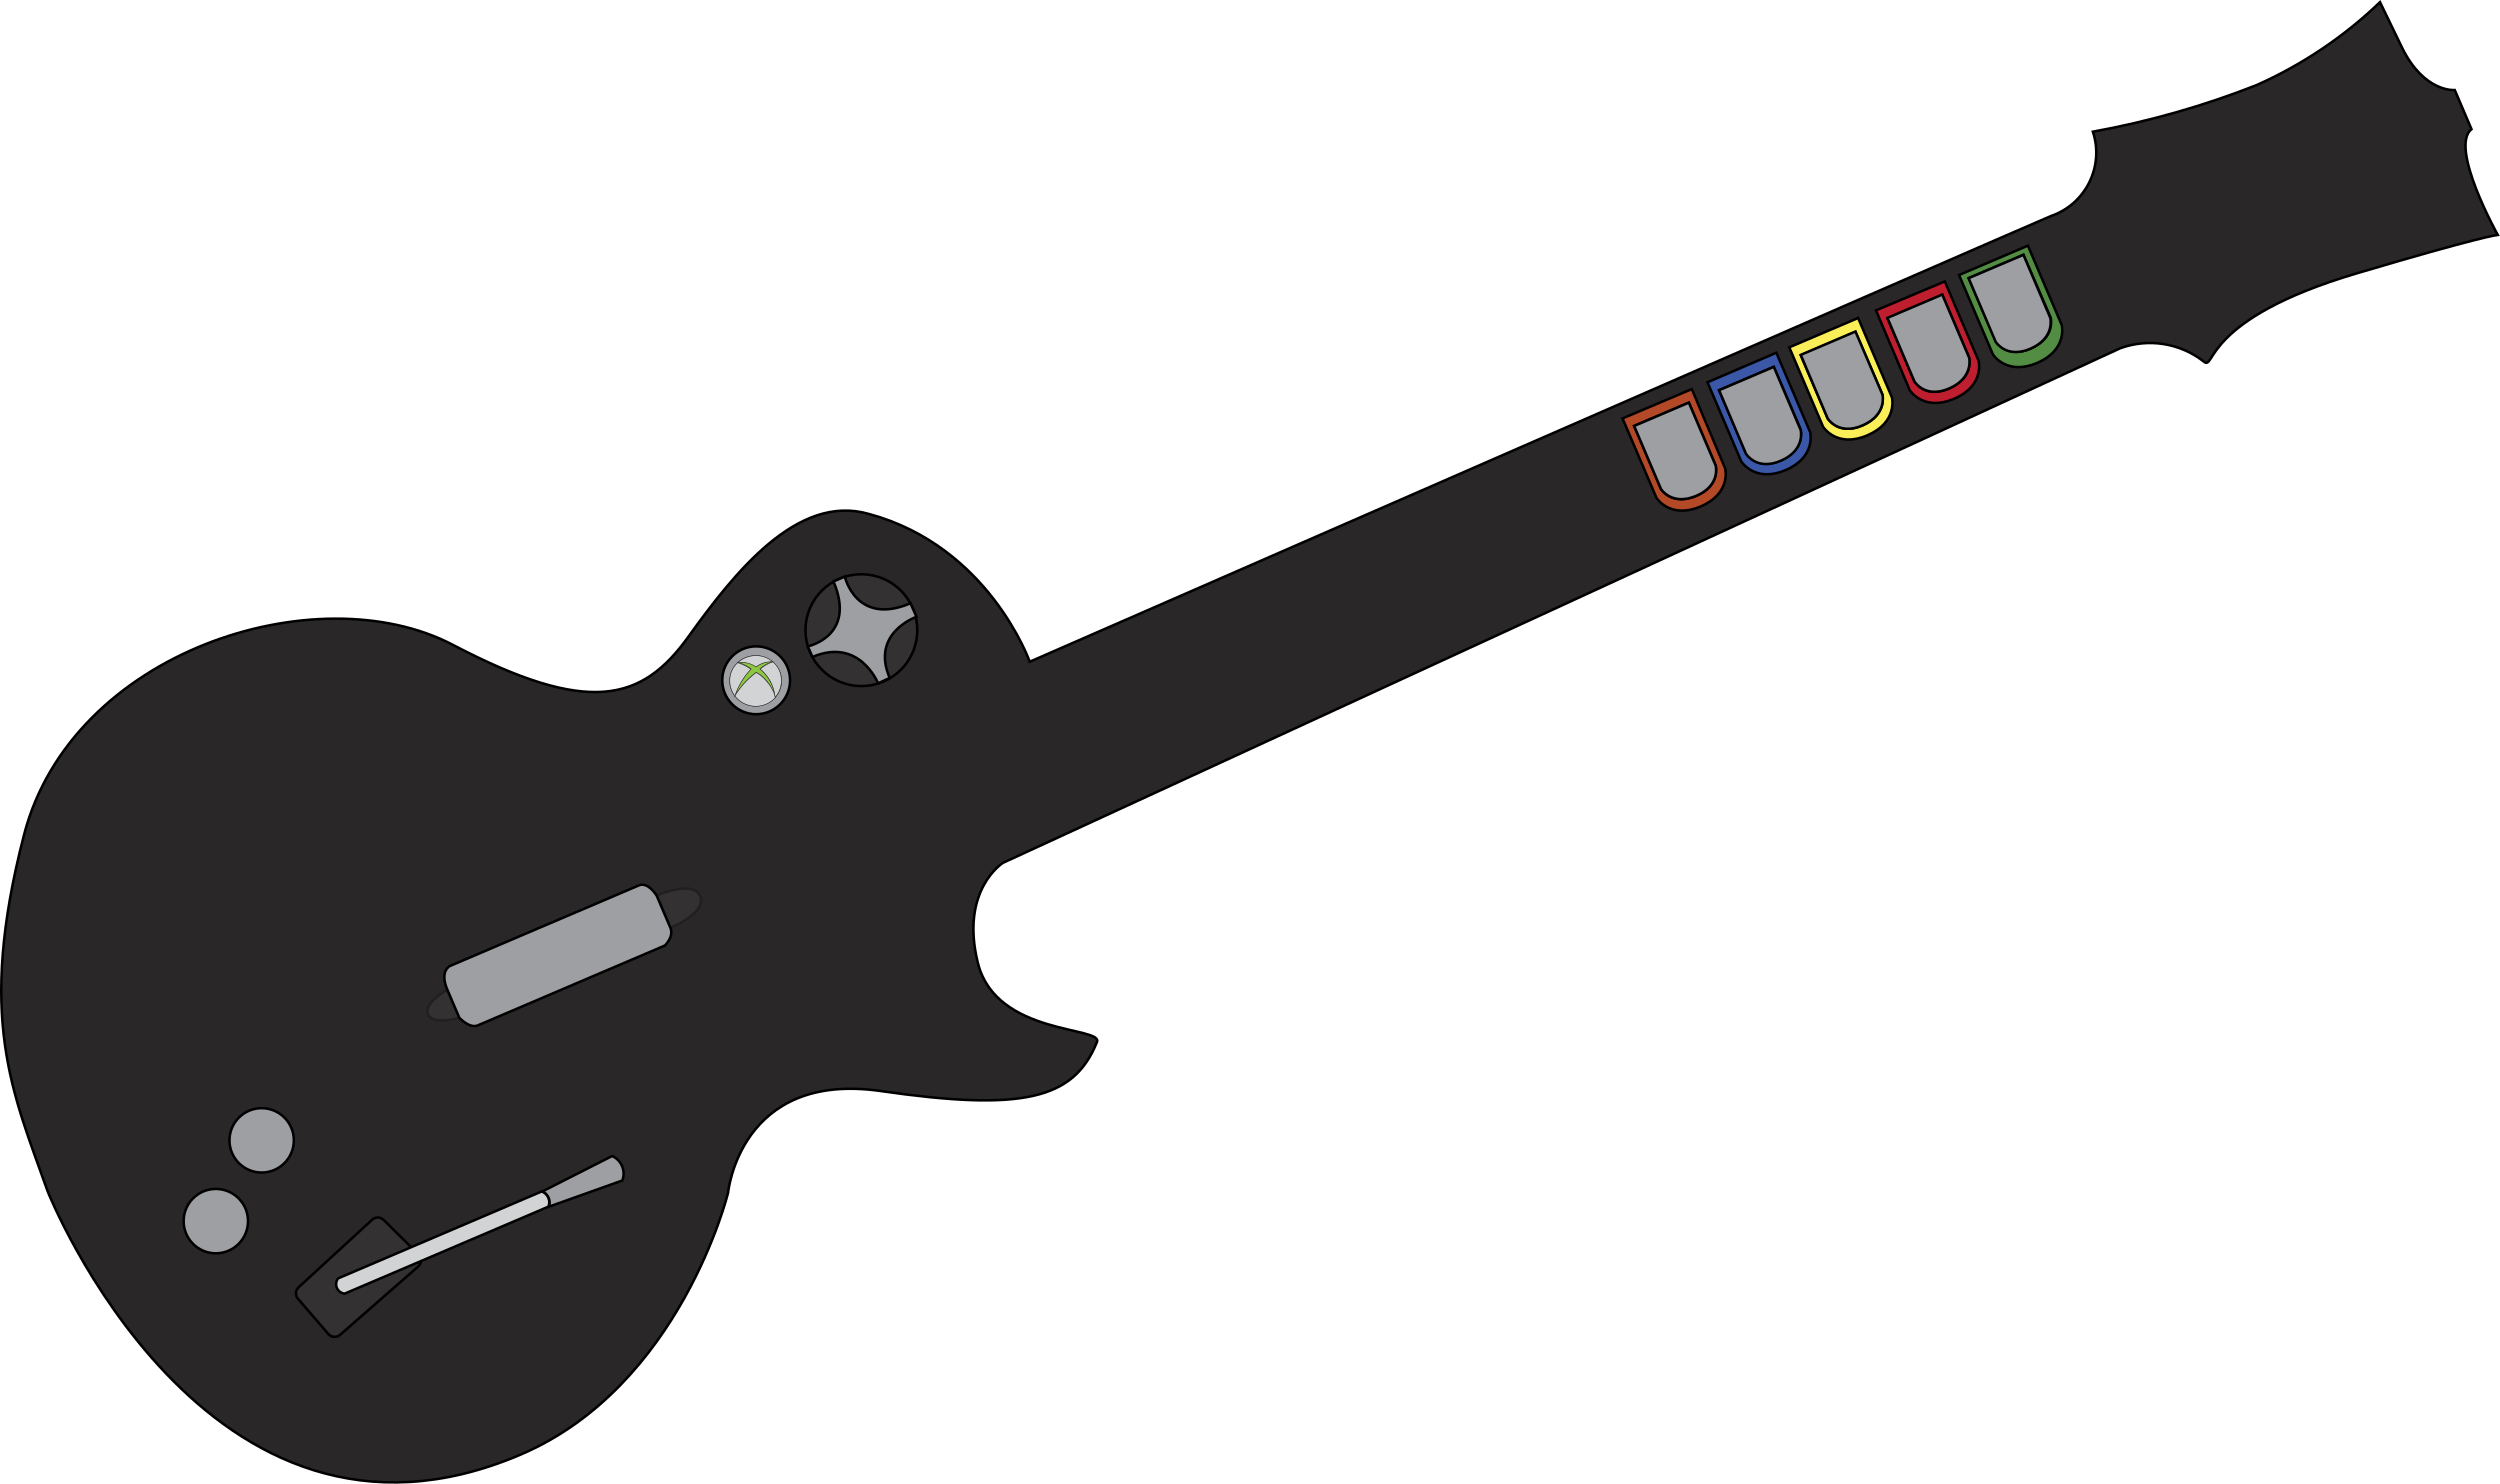
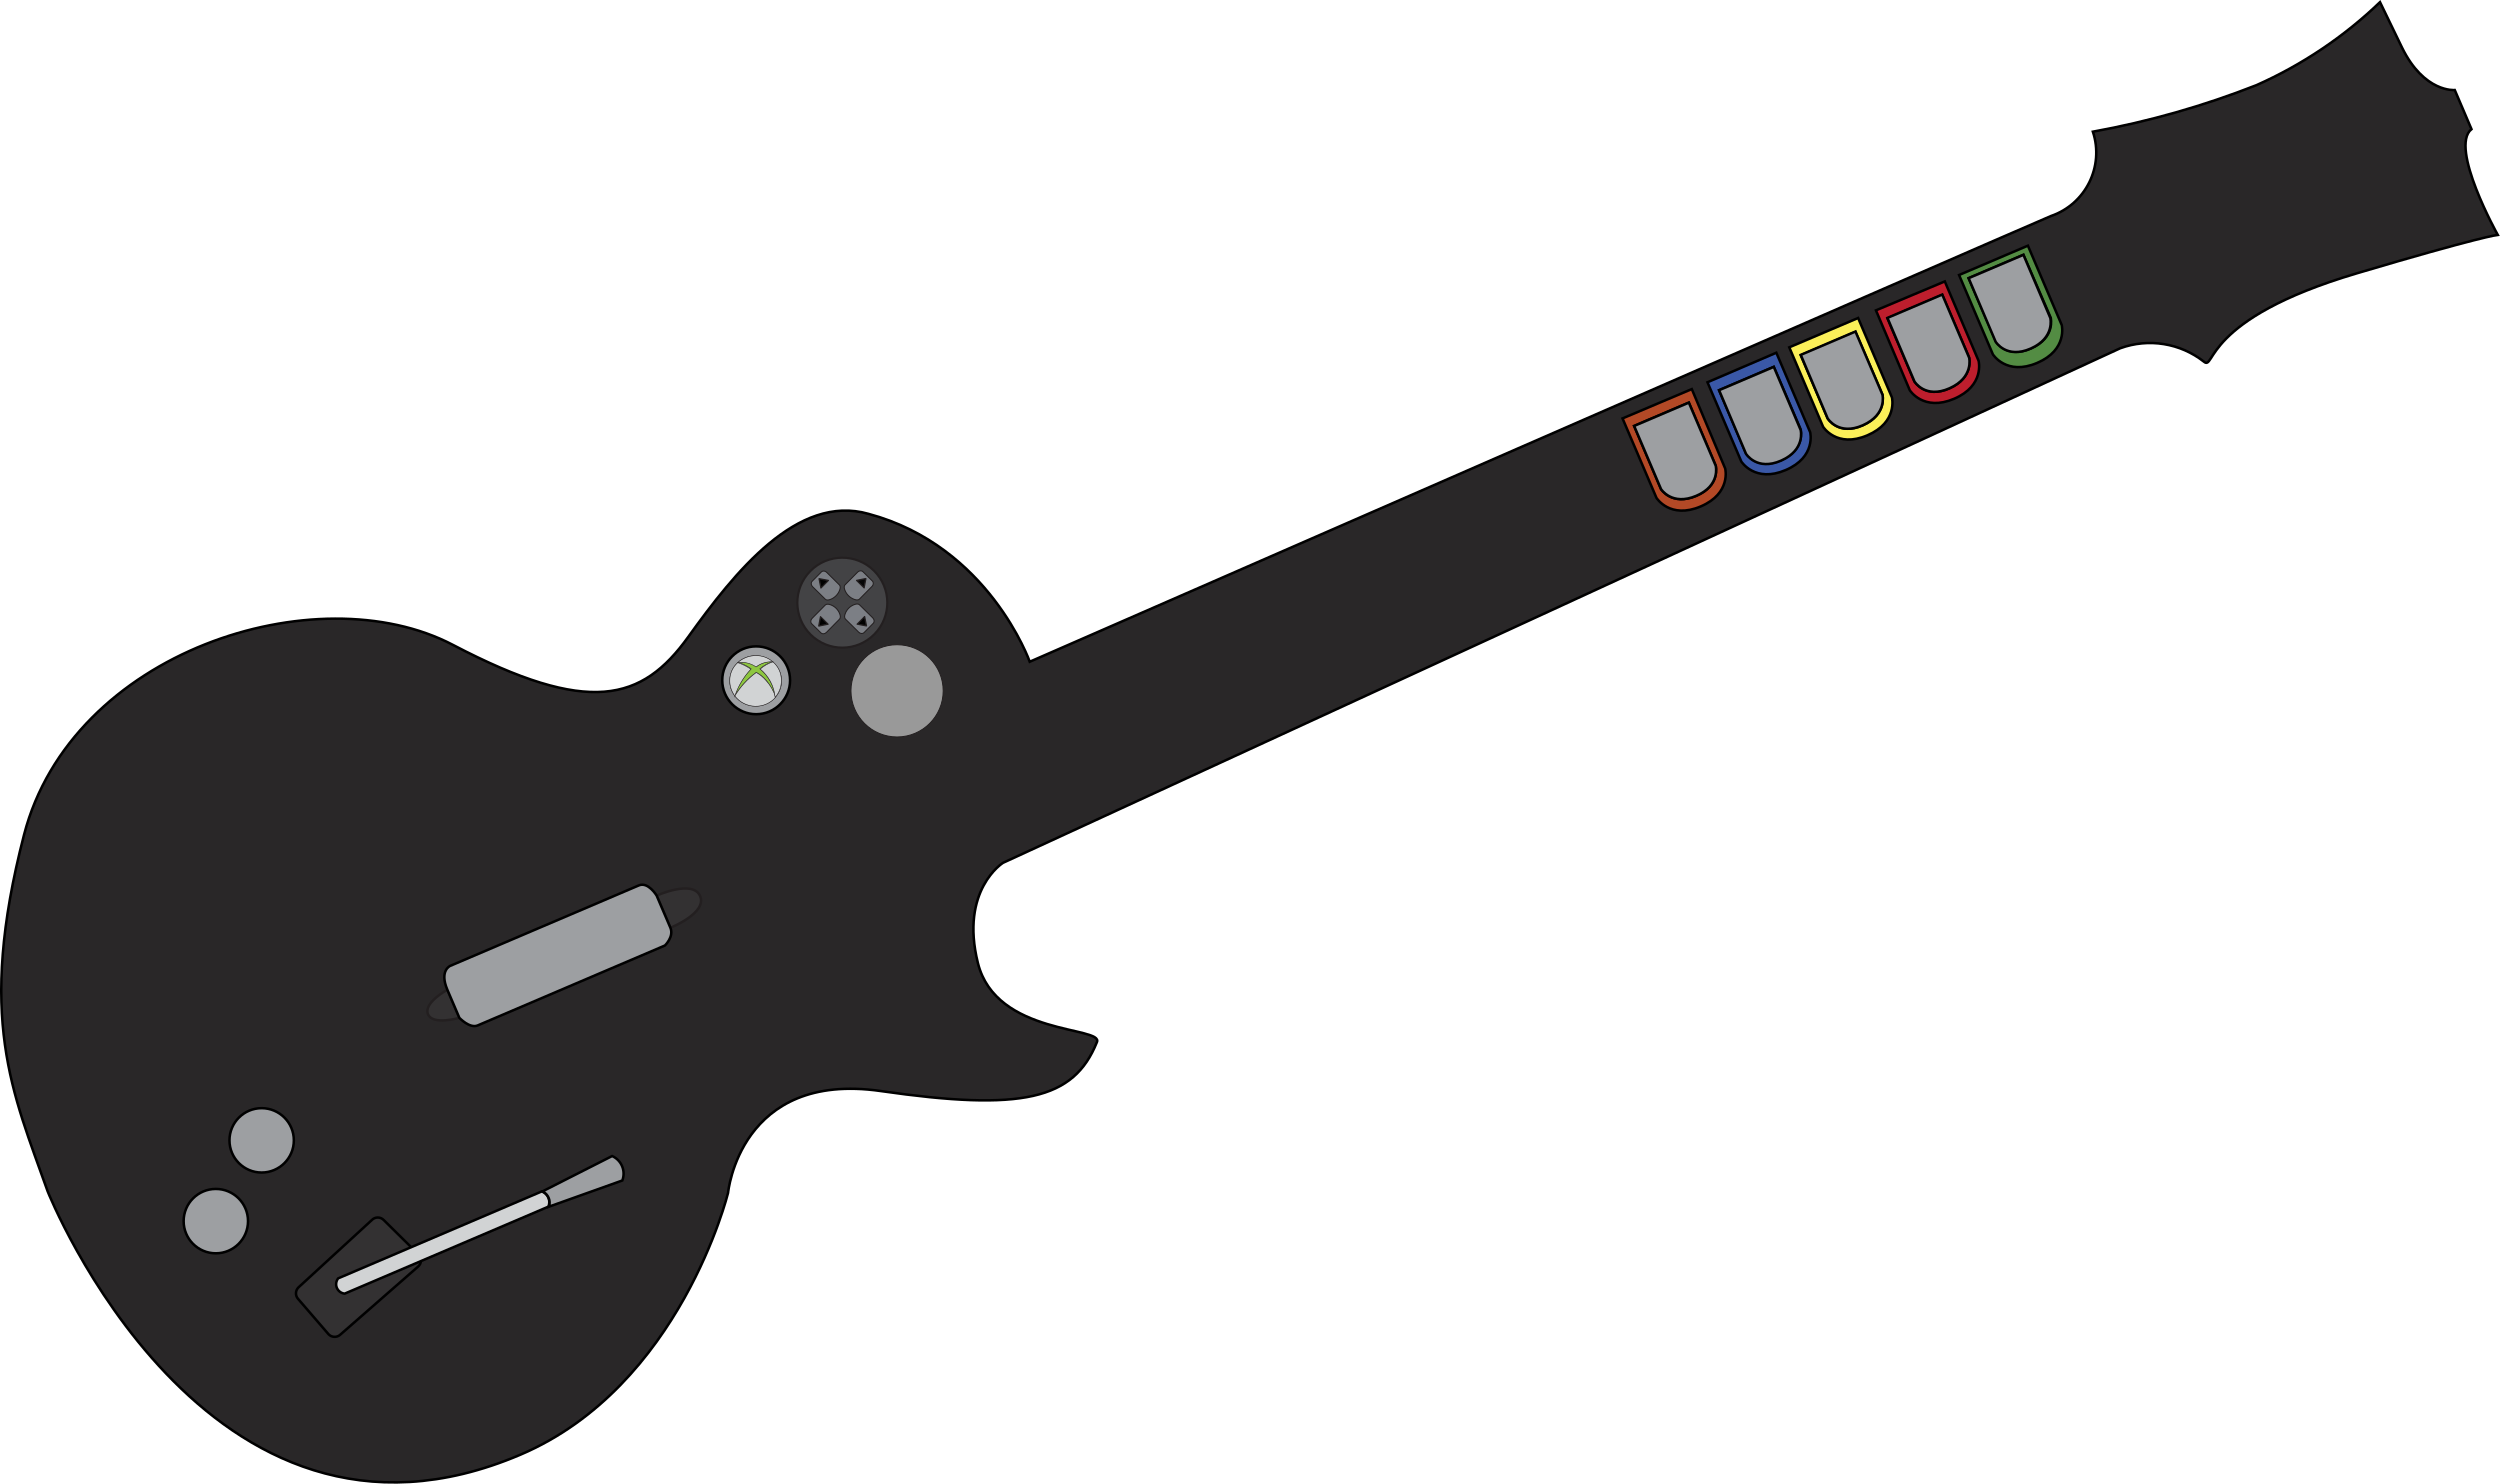
<svg xmlns="http://www.w3.org/2000/svg" id="_360LesPaul" data-name="360LesPaul" viewBox="0 0 245.45 145.67" version="1.1">
  <defs id="defs1124">
    <style id="style1122">.cls-1{fill:#292728;}.cls-1,.cls-10,.cls-2,.cls-3,.cls-4,.cls-6,.cls-7,.cls-8,.cls-9{stroke:#000;}.cls-1,.cls-10,.cls-11,.cls-12,.cls-13,.cls-2,.cls-3,.cls-4,.cls-5,.cls-6,.cls-7,.cls-8,.cls-9{stroke-miterlimit:10;}.cls-1,.cls-10,.cls-2,.cls-3,.cls-4,.cls-5,.cls-6,.cls-7,.cls-8,.cls-9{stroke-width:0.25px;}.cls-2{fill:#9d9fa2;}.cls-3,.cls-5{fill:#333132;}.cls-13,.cls-4{fill:#d1d3d4;}.cls-11,.cls-12,.cls-13,.cls-5{stroke:#231f20;}.cls-6{fill:#b34926;}.cls-7{fill:#3a58a7;}.cls-8{fill:#fbef59;}.cls-9{fill:#be1e2d;}.cls-10{fill:#538c43;}.cls-11{fill:none;}.cls-11,.cls-12,.cls-13{stroke-width:0.05px;}.cls-12{fill:#8dc63f;}</style>
  </defs>
-   <g id="gbase">
+   <g id="base">
    <path id="path1126" transform="translate(-18.9 -7.69)" d="M23.58,124.66S39.09,163.71,70,150.51c15.72-6.7,20.38-25.7,20.38-25.7s1.14-12,15-10,18.94.86,21.21-4.79c.74-1.59-9.89-.6-11.68-7.78s2.47-9.84,2.47-9.84L227.07,41.88a8.56,8.56,0,0,1,8.21,1.32c1.12.94-.21-4.16,15-8.67,12.09-3.59,13.85-3.78,13.85-3.78s-4.8-8.59-2.58-10.38l-1.64-3.84s-3,.28-5.18-4.17L252.57,7.9a42.31,42.31,0,0,1-12.13,8.15,85.89,85.89,0,0,1-16.06,4.57,6.58,6.58,0,0,1-4.12,8.28C214.14,31.51,120,72.66,120,72.66s-4-11.35-15.83-14.52c-7-2-13.15,5.75-17.69,12.07S76.73,78,63.36,71s-37.44.64-42.1,18.65S20.14,114.93,23.58,124.66Z" class="cls-1" />
  </g>
  <g id="gstart">
    <circle id="circle1128" r="3.16" cy="119.89" cx="21.19" class="cls-2" />
  </g>
  <g id="gback">
    <circle id="circle1130" r="3.16" cy="111.96" cx="25.69" class="cls-2" />
  </g>
  <g id="gr_x">
    <path id="path1132" transform="translate(-18.9 -7.69)" d="M48.16,135.21l3,3.48a.83.83,0,0,0,1.1.08l7.67-6.71a.81.81,0,0,0,.06-1.21l-3.42-3.38a.81.81,0,0,0-1.16,0l-7.2,6.61A.82.82,0,0,0,48.16,135.21Z" class="cls-3" />
    <path id="path1134" transform="translate(-18.9 -7.69)" d="M52.1,133.2l20-8.54a1.13,1.13,0,0,1,.64,1.5l-20,8.54A.93.93,0,0,1,52.1,133.2Z" class="cls-4" />
    <path id="path1136" transform="translate(-18.9 -7.69)" d="M79,121.19a1.89,1.89,0,0,1,1,2.4l-7.2,2.57a1.23,1.23,0,0,0-.64-1.5Z" class="cls-2" />
  </g>
  <g id="gstrum">
    <path id="path1138" transform="translate(-18.9 -7.69)" d="M62.82,104.86s-2.37,1.29-1.9,2.41,3.08.35,3.08.35Z" class="cls-5" />
    <path id="path1140" transform="translate(-18.9 -7.69)" d="M83.37,95.62l1.35,3.16s3.63-1.45,2.92-3.11S83.37,95.62,83.37,95.62Z" class="cls-5" />
    <path id="path1142" transform="translate(-18.9 -7.69)" d="M64,107.62s1,1.07,1.79.75l18.39-7.85s.91-.86.54-1.74l-1.35-3.16s-.83-1.39-1.75-1l-18.52,7.9s-1.08.46-.28,2.34Z" class="cls-2" />
  </g>
  <g id="gLB">
    <path id="path1148" transform="translate(-18.9 -7.69)" d="M178.2,48.77l3.33,7.8s1.33,2.13,4.35.84,2.4-3.72,2.4-3.72L185,45.89Zm9.15,4.65s.49,1.93-1.91,2.95-3.46-.66-3.46-.66l-2.64-6.2,5.37-2.29Z" class="cls-6" />
    <path id="path1158" transform="translate(-18.9 -7.69)" d="M179.34,49.51l5.37-2.29,2.64,6.2s.49,1.93-1.91,2.95-3.46-.66-3.46-.66Z" class="cls-2" />
  </g>
  <g id="gx">
    <path id="path1150" transform="translate(-18.9 -7.69)" d="M186.54,45.22,189.86,53s1.34,2.13,4.36.84,2.4-3.72,2.4-3.72l-3.32-7.8Zm9.15,4.64s.49,1.94-1.91,3-3.46-.67-3.46-.67L187.68,46l5.37-2.29Z" class="cls-7" />
    <path id="path1160" transform="translate(-18.9 -7.69)" d="M187.68,46l5.37-2.29,2.64,6.2s.49,1.94-1.91,3-3.46-.67-3.46-.67Z" class="cls-2" />
  </g>
  <g id="gy">
    <path id="path1152" transform="translate(-18.9 -7.69)" d="M194.57,41.79l3.32,7.8s1.33,2.13,4.35.84,2.41-3.72,2.41-3.72l-3.32-7.8Zm9.15,4.65s.48,1.93-1.92,3-3.46-.67-3.46-.67l-2.64-6.2,5.37-2.29Z" class="cls-8" />
    <path id="path1162" transform="translate(-18.9 -7.69)" d="M195.7,42.53l5.37-2.29,2.65,6.2s.48,1.93-1.92,3-3.46-.67-3.46-.67Z" class="cls-2" />
  </g>
  <g id="gb">
    <path id="path1154" transform="translate(-18.9 -7.69)" d="M203.08,38.16,206.4,46s1.34,2.13,4.36.84,2.4-3.72,2.4-3.72l-3.32-7.8Zm9.15,4.65s.48,1.93-1.92,3-3.45-.67-3.45-.67l-2.65-6.2,5.38-2.29Z" class="cls-9" />
    <path id="path1164" transform="translate(-18.9 -7.69)" d="M204.21,38.9l5.38-2.29,2.64,6.2s.48,1.93-1.92,3-3.45-.67-3.45-.67Z" class="cls-2" />
  </g>
  <g id="ga">
    <path id="path1156" transform="translate(-18.9 -7.69)" d="M211.24,34.69l3.32,7.79s1.33,2.13,4.35.84,2.41-3.72,2.41-3.72L218,31.81Zm9,4.2s.48,1.94-1.92,3-3.45-.67-3.45-.67L212.18,35l5.38-2.29Z" class="cls-10" />
    <path id="path1166" transform="translate(-18.9 -7.69)" d="M212.18,35l5.38-2.29,2.64,6.2s.48,1.94-1.92,3-3.45-.67-3.45-.67Z" class="cls-2" />
  </g>
-   <g id="gdpad">
-     <circle id="circle1146" r="5.49" cy="61.87" cx="84.57" class="cls-3" />
-     <path id="path1168" transform="translate(-18.9 -7.69)" d="M98.21,71.15s4.82-1,2.52-6.37l1.11-.48s1.12,4.89,6.45,2.62l.59,1.33s-4.54,1.56-2.63,6l-1.14.53s-1.81-4.56-6.44-2.59Z" class="cls-2" />
-   </g>
  <g id="ghome">
    <circle id="circle1144" r="3.33" cy="66.79" cx="74.24" class="cls-2" />
    <ellipse id="ellipse1170" ry="2.48" rx="2.55" cy="66.85" cx="74.19" class="cls-11" />
    <path id="path1172" transform="translate(-18.9 -7.69)" d="M92,72.71a3.16,3.16,0,0,0-.64,0h0a4.71,4.71,0,0,1,1.29.64A6.93,6.93,0,0,0,91.05,76h0a8,8,0,0,1,2.1-2.3,3.37,3.37,0,0,1,1,.81A4.32,4.32,0,0,1,95,76.12h0a4.11,4.11,0,0,0-1.5-2.77,3.79,3.79,0,0,1,1.24-.7h0a2.46,2.46,0,0,0-.47,0" class="cls-12" />
    <path id="path1174" transform="translate(-18.9 -7.69)" d="M92,72.71a1.91,1.91,0,0,1,1.16.43,2.41,2.41,0,0,1,1.18-.48" class="cls-12" />
    <path id="path1176" transform="translate(-18.9 -7.69)" d="M91.33,72.75a2.35,2.35,0,0,0-.78,1.79,2.5,2.5,0,0,0,.5,1.48,7.16,7.16,0,0,1,1.57-2.63A5.2,5.2,0,0,0,91.33,72.75Z" class="cls-13" />
    <path id="path1178" transform="translate(-18.9 -7.69)" d="M93.15,73.72a7.81,7.81,0,0,0-2.1,2.3,2.59,2.59,0,0,0,4,.13,4.26,4.26,0,0,0-.93-1.63A3.31,3.31,0,0,0,93.15,73.72Z" class="cls-13" />
    <path id="path1180" transform="translate(-18.9 -7.69)" d="M94.78,72.67a3.72,3.72,0,0,0-1.24.71A4,4,0,0,1,95,76.15a2.41,2.41,0,0,0,.61-1.71A2.32,2.32,0,0,0,94.78,72.67Z" class="cls-13" />
    <path id="path1182" transform="translate(-18.9 -7.69)" d="M93.13,73.17a2.4,2.4,0,0,1,1.65-.5,2.47,2.47,0,0,0-1.69-.61,2.64,2.64,0,0,0-1.76.69A2.49,2.49,0,0,1,93.13,73.17Z" class="cls-13" />
  </g>
+   <circle class="cls-15" id="circle46-6" style="fill:#434345;stroke:#231f20;stroke-width:0.217;stroke-linejoin:round;stroke-miterlimit:10;stroke-dasharray:none" cy="100.417" cx="16.023" r="4.416" transform="rotate(-45.35061)" />
+   <g transform="matrix(0.4708929,-0.4766916,0.4766916,0.4708929,1.267063,73.16404)" id="gdown">
+     <path id="rect1681" d="m 99.391,73.229 c 0.587,-0.284 1.319,-0.284 1.906,0 0.226,0.109 0.518,0.27 0.518,0.606 v 2.691 c 0,0.336 -0.231,0.606 -0.518,0.606 h -1.906 c -0.287,0 -0.518,-0.27 -0.518,-0.606 V 73.835 c 0,-0.336 0.292,-0.497 0.518,-0.606 z" style="opacity:1;vector-effect:none;fill:#7c7f85;fill-opacity:1;stroke:#231f20;stroke-width:0.154;stroke-linecap:round;stroke-linejoin:round;stroke-miterlimit:4;stroke-dasharray:none;stroke-dashoffset:0;stroke-opacity:1" />
+     <path transform="matrix(1.044883,0,0,0.8975266,-2.008018,15.04162)" d="m 97.943,68.683 -0.369,-0.64 -0.369,-0.64 0.739,0 0.739,0 -0.369,0.64 z" id="path1699" style="opacity:1;vector-effect:none;fill:#000000;fill-opacity:1;stroke:#231f20;stroke-width:0.2;stroke-linecap:round;stroke-linejoin:round;stroke-miterlimit:4;stroke-dasharray:none;stroke-dashoffset:0;stroke-opacity:1" />
+   </g>
+   <g transform="matrix(0.4708929,-0.4766916,0.4766916,0.4708929,1.267063,73.16404)" id="gup">
+     <path id="rect1677" d="m 99.39,66.43 h 1.907 c 0.287,0 0.518,0.262 0.518,0.587 v 2.607 c 0,0.325 -0.293,0.481 -0.518,0.587 -0.587,0.276 -1.32,0.276 -1.907,0 -0.226,-0.106 -0.518,-0.262 -0.518,-0.587 V 67.018 c 0,-0.325 0.231,-0.587 0.518,-0.587 z" style="opacity:1;vector-effect:none;fill:#7c7f85;fill-opacity:1;stroke:#231f20;stroke-width:0.151;stroke-linecap:round;stroke-linejoin:round;stroke-miterlimit:4;stroke-dasharray:none;stroke-dashoffset:0;stroke-opacity:1" />
+     <path transform="matrix(1.044883,0,0,-0.8975266,-1.969348,128.5395)" d="m 97.943,68.683 -0.369,-0.64 -0.369,-0.64 0.739,0 0.739,0 -0.369,0.64 z" id="path1699-0" style="opacity:1;vector-effect:none;fill:#000000;fill-opacity:1;stroke:#231f20;stroke-width:0.2;stroke-linecap:round;stroke-linejoin:round;stroke-miterlimit:4;stroke-dasharray:none;stroke-dashoffset:0;stroke-opacity:1" />
+   </g>
+   <g transform="matrix(0.4708929,-0.4766916,0.4766916,0.4708929,1.267063,73.16404)" id="gright">
+     <path id="rect1683" d="m 102.426,70.231 h 2.6 c 0.327,0 0.59,0.233 0.59,0.523 v 1.925 c 0,0.29 -0.263,0.523 -0.59,0.523 h -2.6 c -0.327,0 -0.483,-0.295 -0.59,-0.523 -0.277,-0.593 -0.277,-1.332 0,-1.925 0.106,-0.228 0.263,-0.523 0.59,-0.523 z" style="opacity:1;vector-effect:none;fill:#7c7f85;fill-opacity:1;stroke:#231f20;stroke-width:0.152;stroke-linecap:round;stroke-linejoin:round;stroke-miterlimit:4;stroke-dasharray:none;stroke-dashoffset:0;stroke-opacity:1" />
+     <path transform="matrix(0,-1.044883,0.8975266,0,43.55427,174.0934)" d="m 97.943,68.683 -0.369,-0.64 -0.369,-0.64 0.739,0 0.739,0 -0.369,0.64 z" id="path1699-6" style="opacity:1;vector-effect:none;fill:#050506;fill-opacity:1;stroke:#231f20;stroke-width:0.2;stroke-linecap:round;stroke-linejoin:round;stroke-miterlimit:4;stroke-dasharray:none;stroke-dashoffset:0;stroke-opacity:1" />
+   </g>
+   <g transform="matrix(0.4708929,-0.4766916,0.4766916,0.4708929,1.267063,73.16404)" id="gleft">
+     <path id="rect1679" d="m 95.522,70.246 h 2.7 c 0.337,0 0.498,0.292 0.608,0.518 0.285,0.587 0.285,1.319 0,1.906 -0.11,0.226 -0.271,0.518 -0.608,0.518 H 95.522 c -0.337,0 -0.608,-0.231 -0.608,-0.518 v -1.906 c 0,-0.287 0.271,-0.518 0.608,-0.518 z" style="opacity:1;vector-effect:none;fill:#7c7f85;fill-opacity:1;stroke:#231f20;stroke-width:0.154;stroke-linecap:round;stroke-linejoin:round;stroke-miterlimit:4;stroke-dasharray:none;stroke-dashoffset:0;stroke-opacity:1" />
+     <path transform="matrix(0,-1.044883,-0.8975266,0,157.0522,174.0713)" d="m 97.943,68.683 -0.369,-0.64 -0.369,-0.64 0.739,0 0.739,0 -0.369,0.64 z" id="path1699-0-1" style="opacity:1;vector-effect:none;fill:#000000;fill-opacity:1;stroke:#231f20;stroke-width:0.2;stroke-linecap:round;stroke-linejoin:round;stroke-miterlimit:4;stroke-dasharray:none;stroke-dashoffset:0;stroke-opacity:1" />
+   </g>
+   <circle class="cls-13" cx="88.075" cy="67.827" r="4.53" id="gljoy" style="fill:#999999;fill-opacity:1;stroke:#231f20;stroke-width:0.1px;stroke-miterlimit:10" />
</svg>
